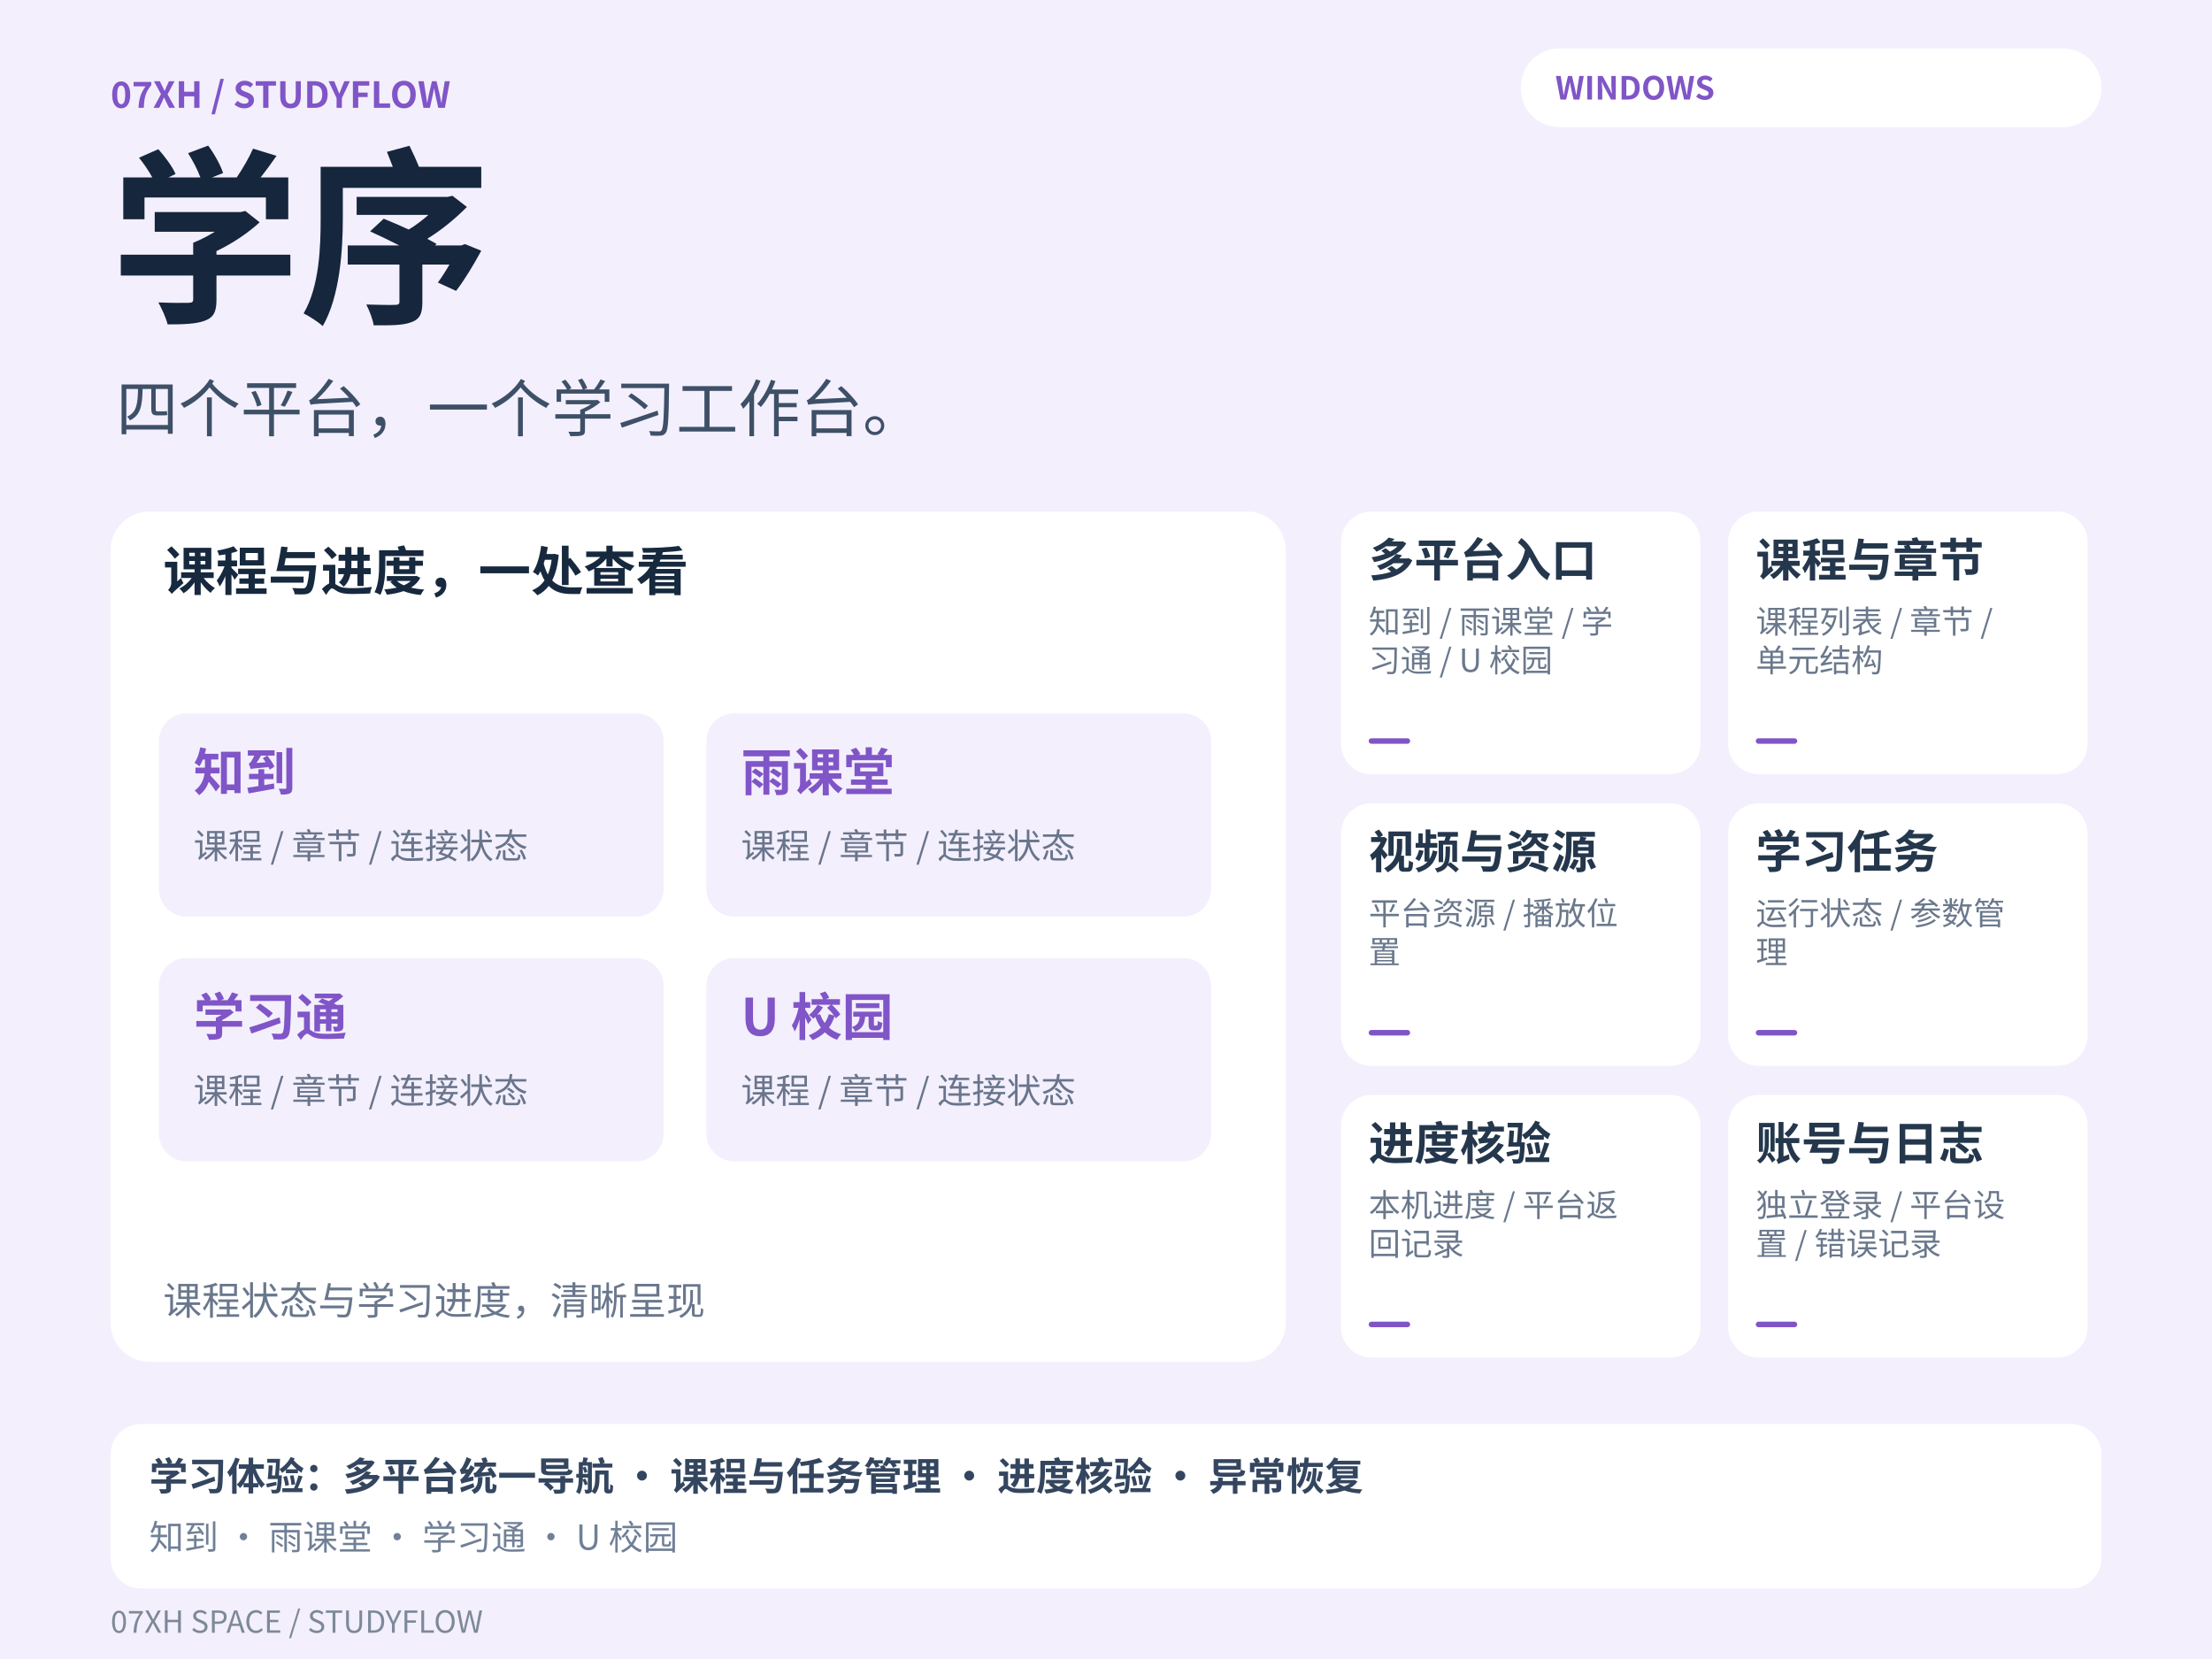
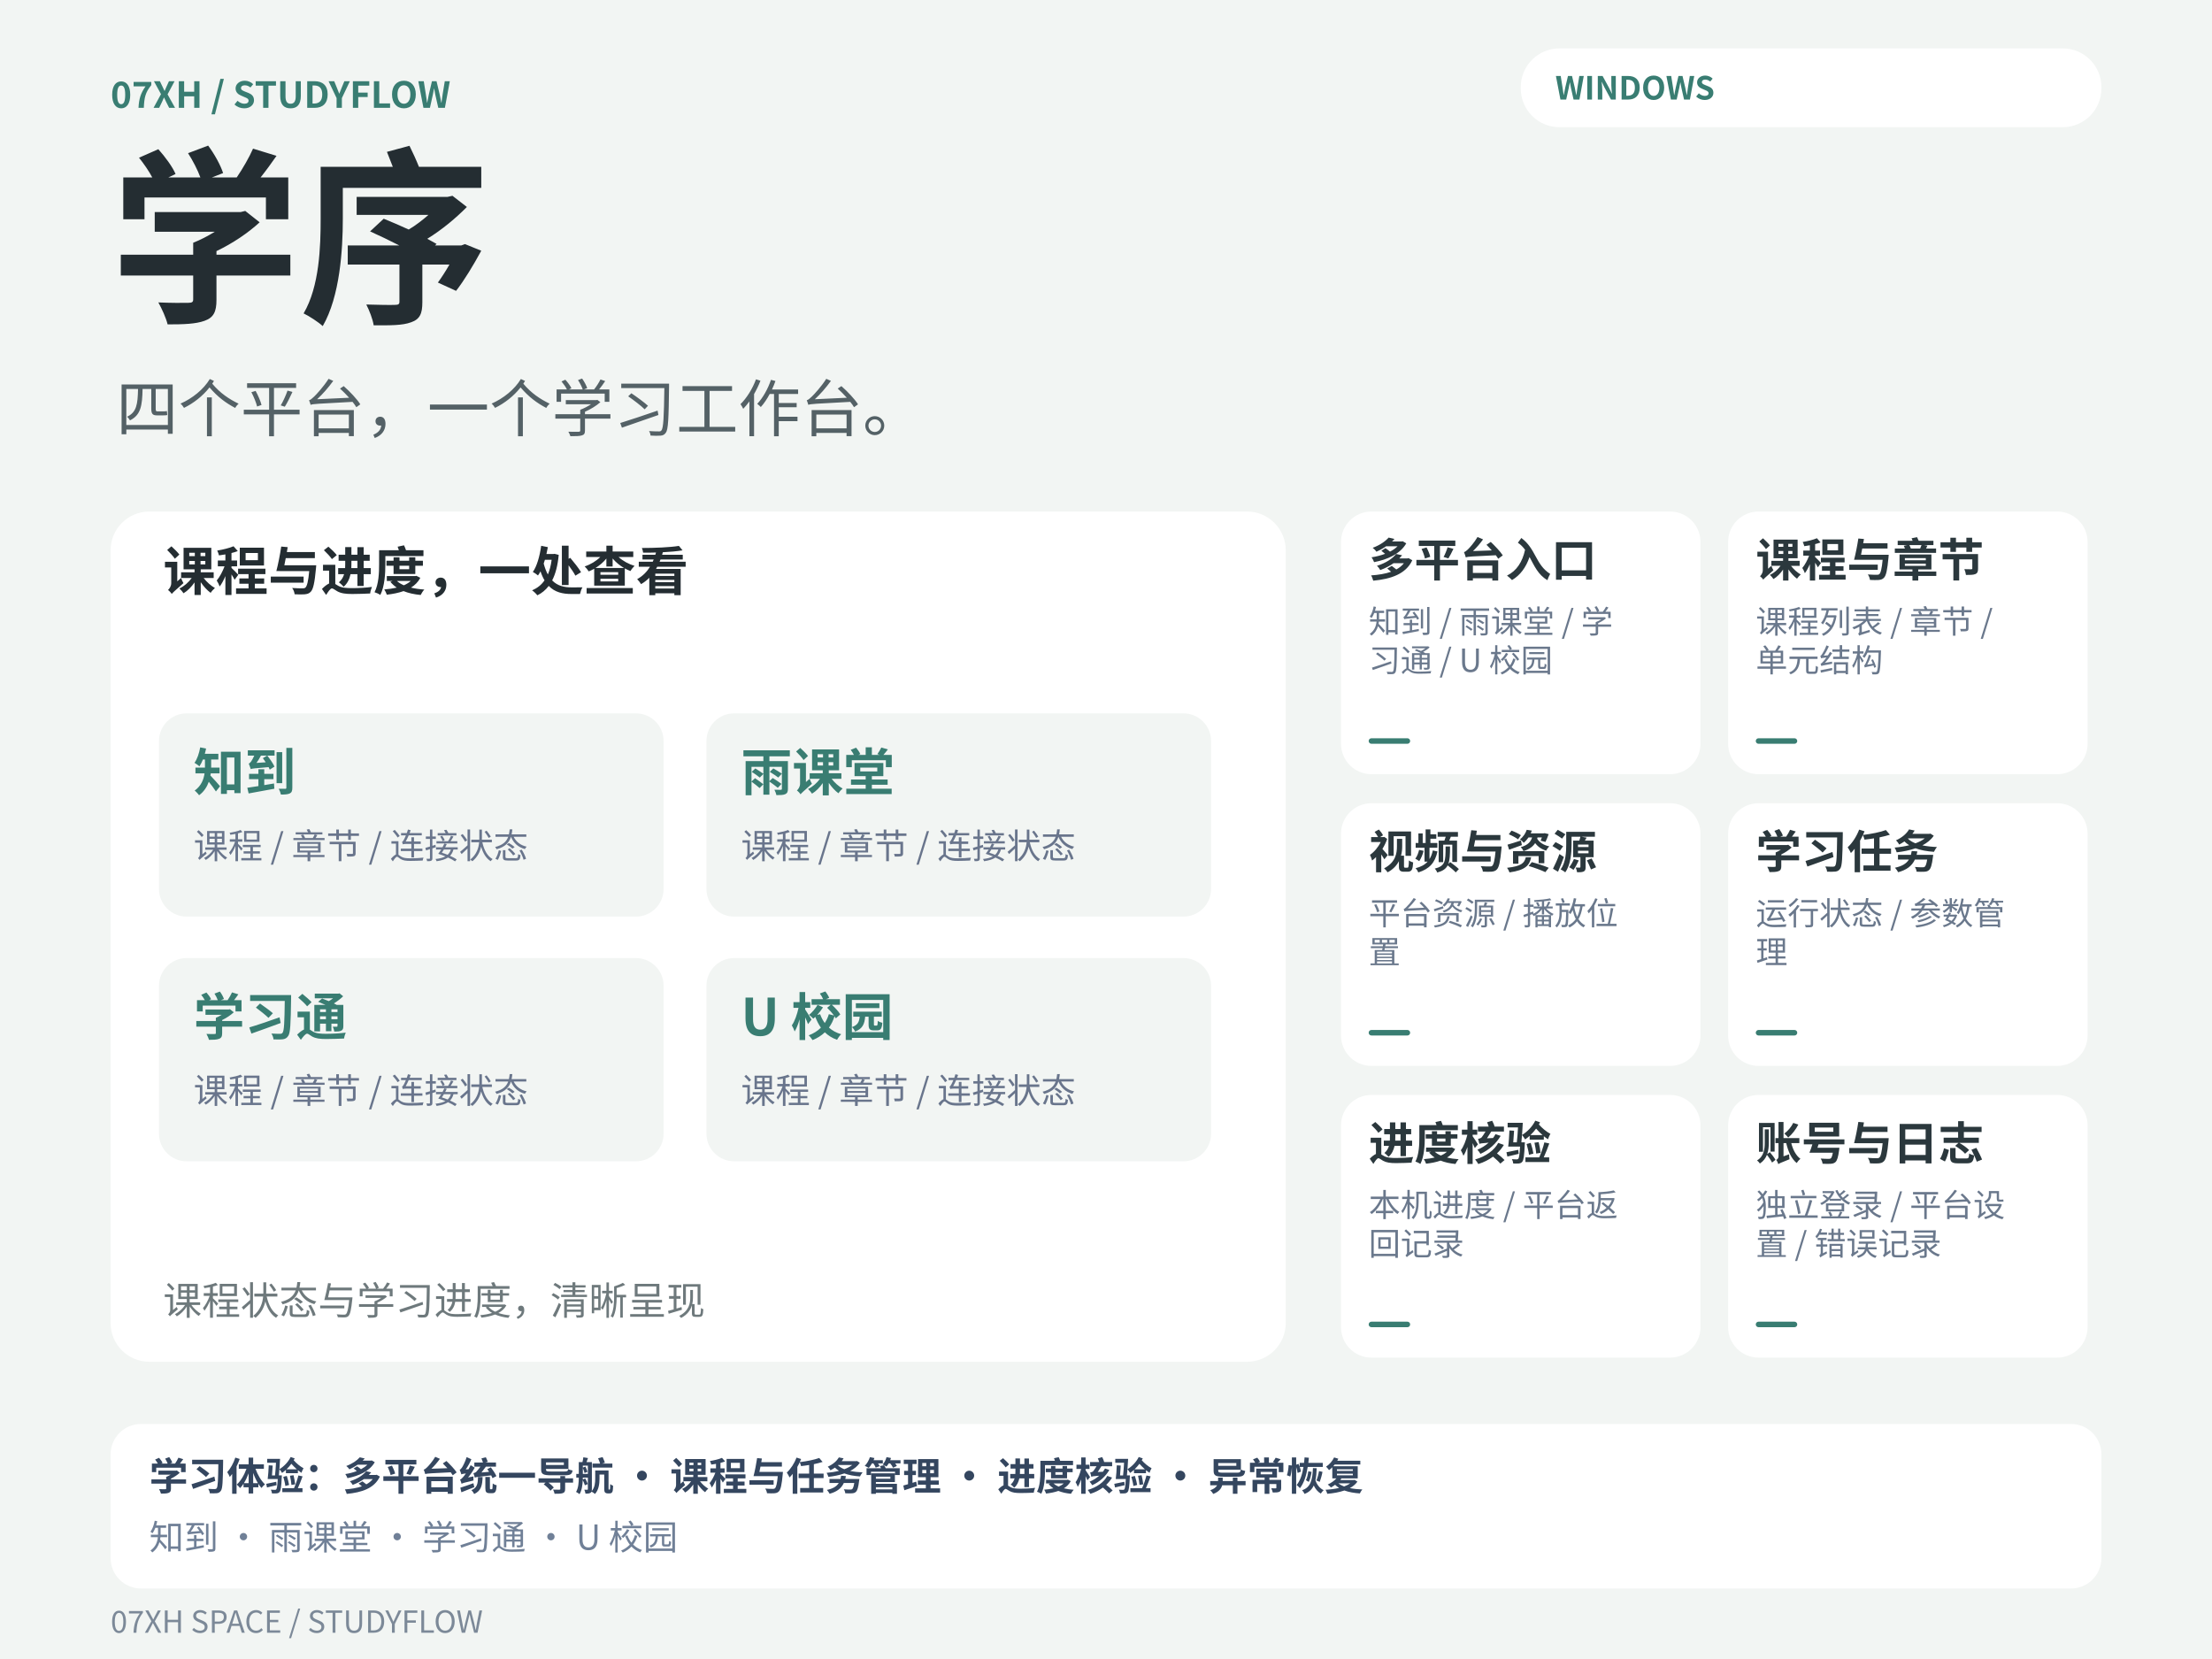
<svg xmlns="http://www.w3.org/2000/svg" width="1600" height="1200" viewBox="0 0 1600 1200">
-   <rect width="1600" height="1200" fill="#f3effc" />
+   <rect width="1600" height="1200" fill="#f2f5f3" />
  <g font-family="Microsoft YaHei,Noto Sans CJK SC,sans-serif">
-     <text x="80" y="78" font-size="26" fill="#8055c7" font-weight="600">07XH / STUDYFLOW</text>
-     <text x="80" y="223" font-size="137" fill="#15263d" font-weight="700">学序</text>
-     <text x="84" y="312" font-size="45" fill="#3e5067" font-weight="500">四个平台，一个学习工作台。</text>
+     <text x="80" y="78" font-size="26" fill="#397d72" font-weight="600">07XH / STUDYFLOW</text>
+     <text x="80" y="223" font-size="137" fill="#242d32" font-weight="700">学序</text>
+     <text x="84" y="312" font-size="45" fill="#546166" font-weight="500">四个平台，一个学习工作台。</text>
    <rect x="1100" y="35" width="420" height="57" rx="28" fill="#ffffff" />
-     <text x="1125" y="72" font-size="23" fill="#8055c7" font-weight="600">WINDOWS</text>
+     <text x="1125" y="72" font-size="23" fill="#397d72" font-weight="600">WINDOWS</text>
    <rect x="80" y="370" width="850" height="615" rx="28" fill="#fff" />
-     <text x="118" y="427" font-size="38" fill="#17293e" font-weight="700">课程与进度，一处查看</text>
-     <rect x="115" y="516" width="365" height="147" rx="20" fill="#f3effc" />
-     <text x="140" y="572" font-size="37" fill="#8055c7" font-weight="700">知到</text>
+     <text x="118" y="427" font-size="38" fill="#242d32" font-weight="700">课程与进度，一处查看</text>
+     <rect x="115" y="516" width="365" height="147" rx="20" fill="#f2f5f3" />
+     <text x="140" y="572" font-size="37" fill="#397d72" font-weight="700">知到</text>
    <text x="140" y="621" font-size="25" fill="#69758c" font-weight="400">课程 / 章节 / 连接状态</text>
-     <rect x="511" y="516" width="365" height="147" rx="20" fill="#f3effc" />
-     <text x="536" y="572" font-size="37" fill="#8055c7" font-weight="700">雨课堂</text>
+     <rect x="511" y="516" width="365" height="147" rx="20" fill="#f2f5f3" />
+     <text x="536" y="572" font-size="37" fill="#397d72" font-weight="700">雨课堂</text>
    <text x="536" y="621" font-size="25" fill="#69758c" font-weight="400">课程 / 章节 / 连接状态</text>
-     <rect x="115" y="693" width="365" height="147" rx="20" fill="#f3effc" />
-     <text x="140" y="749" font-size="37" fill="#8055c7" font-weight="700">学习通</text>
+     <rect x="115" y="693" width="365" height="147" rx="20" fill="#f2f5f3" />
+     <text x="140" y="749" font-size="37" fill="#397d72" font-weight="700">学习通</text>
    <text x="140" y="798" font-size="25" fill="#69758c" font-weight="400">课程 / 章节 / 连接状态</text>
-     <rect x="511" y="693" width="365" height="147" rx="20" fill="#f3effc" />
-     <text x="536" y="749" font-size="37" fill="#8055c7" font-weight="700">U 校园</text>
+     <rect x="511" y="693" width="365" height="147" rx="20" fill="#f2f5f3" />
+     <text x="536" y="749" font-size="37" fill="#397d72" font-weight="700">U 校园</text>
    <text x="536" y="798" font-size="25" fill="#69758c" font-weight="400">课程 / 章节 / 连接状态</text>
-     <text x="118" y="951" font-size="28" fill="#69778d" font-weight="400">课程状态与学习进度，清晰呈现</text>
+     <text x="118" y="951" font-size="28" fill="#6e797c" font-weight="400">课程状态与学习进度，清晰呈现</text>
    <rect x="970" y="370" width="260" height="190" rx="22" fill="#fff" />
-     <text x="990" y="417" font-size="33" fill="#24374c" font-weight="700">多平台入口</text>
+     <text x="990" y="417" font-size="33" fill="#2b383d" font-weight="700">多平台入口</text>
    <text x="990" y="458" font-size="23" fill="#6a788c" font-weight="400">知到 / 雨课堂 / 学</text>
    <text x="990" y="486" font-size="23" fill="#6a788c" font-weight="400">习通 / U 校园</text>
-     <rect x="990" y="534" width="30" height="4" rx="2" fill="#8055c7" />
+     <rect x="990" y="534" width="30" height="4" rx="2" fill="#397d72" />
    <rect x="1250" y="370" width="260" height="190" rx="22" fill="#fff" />
-     <text x="1270" y="417" font-size="33" fill="#24374c" font-weight="700">课程与章节</text>
+     <text x="1270" y="417" font-size="33" fill="#2b383d" font-weight="700">课程与章节</text>
    <text x="1270" y="458" font-size="23" fill="#6a788c" font-weight="400">课程列表 / 章节 / </text>
    <text x="1270" y="486" font-size="23" fill="#6a788c" font-weight="400">单元结构</text>
-     <rect x="1270" y="534" width="30" height="4" rx="2" fill="#8055c7" />
+     <rect x="1270" y="534" width="30" height="4" rx="2" fill="#397d72" />
    <rect x="970" y="581" width="260" height="190" rx="22" fill="#fff" />
-     <text x="990" y="628" font-size="33" fill="#24374c" font-weight="700">视频与资源</text>
+     <text x="990" y="628" font-size="33" fill="#2b383d" font-weight="700">视频与资源</text>
    <text x="990" y="669" font-size="23" fill="#6a788c" font-weight="400">平台资源 / 播放位</text>
    <text x="990" y="697" font-size="23" fill="#6a788c" font-weight="400">置</text>
-     <rect x="990" y="745" width="30" height="4" rx="2" fill="#8055c7" />
+     <rect x="990" y="745" width="30" height="4" rx="2" fill="#397d72" />
    <rect x="1250" y="581" width="260" height="190" rx="22" fill="#fff" />
-     <text x="1270" y="628" font-size="33" fill="#24374c" font-weight="700">学习任务</text>
+     <text x="1270" y="628" font-size="33" fill="#2b383d" font-weight="700">学习任务</text>
    <text x="1270" y="669" font-size="23" fill="#6a788c" font-weight="400">运行状态 / 参数管</text>
    <text x="1270" y="697" font-size="23" fill="#6a788c" font-weight="400">理</text>
-     <rect x="1270" y="745" width="30" height="4" rx="2" fill="#8055c7" />
+     <rect x="1270" y="745" width="30" height="4" rx="2" fill="#397d72" />
    <rect x="970" y="792" width="260" height="190" rx="22" fill="#fff" />
-     <text x="990" y="839" font-size="33" fill="#24374c" font-weight="700">进度核验</text>
+     <text x="990" y="839" font-size="33" fill="#2b383d" font-weight="700">进度核验</text>
    <text x="990" y="880" font-size="23" fill="#6a788c" font-weight="400">本机进度 / 平台返</text>
    <text x="990" y="908" font-size="23" fill="#6a788c" font-weight="400">回记录</text>
-     <rect x="990" y="956" width="30" height="4" rx="2" fill="#8055c7" />
+     <rect x="990" y="956" width="30" height="4" rx="2" fill="#397d72" />
    <rect x="1250" y="792" width="260" height="190" rx="22" fill="#fff" />
-     <text x="1270" y="839" font-size="33" fill="#24374c" font-weight="700">账号与日志</text>
+     <text x="1270" y="839" font-size="33" fill="#2b383d" font-weight="700">账号与日志</text>
    <text x="1270" y="880" font-size="23" fill="#6a788c" font-weight="400">独立登录 / 平台设</text>
    <text x="1270" y="908" font-size="23" fill="#6a788c" font-weight="400">置 / 错误记录</text>
-     <rect x="1270" y="956" width="30" height="4" rx="2" fill="#8055c7" />
+     <rect x="1270" y="956" width="30" height="4" rx="2" fill="#397d72" />
    <rect x="80" y="1030" width="1440" height="119" rx="22" fill="#fff" />
    <text x="108" y="1078" font-size="28" fill="#34465f" font-weight="600">学习体验：多平台统一导航 · 课程与任务管理 · 进度核验 · 异常恢复</text>
    <text x="108" y="1121" font-size="25" fill="#708097" font-weight="400">知到 · 雨课堂 · 学习通 · U 校园</text>
    <text x="80" y="1181" font-size="22" fill="#7c8998" font-weight="400">07XH SPACE / STUDYFLOW</text>
  </g>
</svg>
